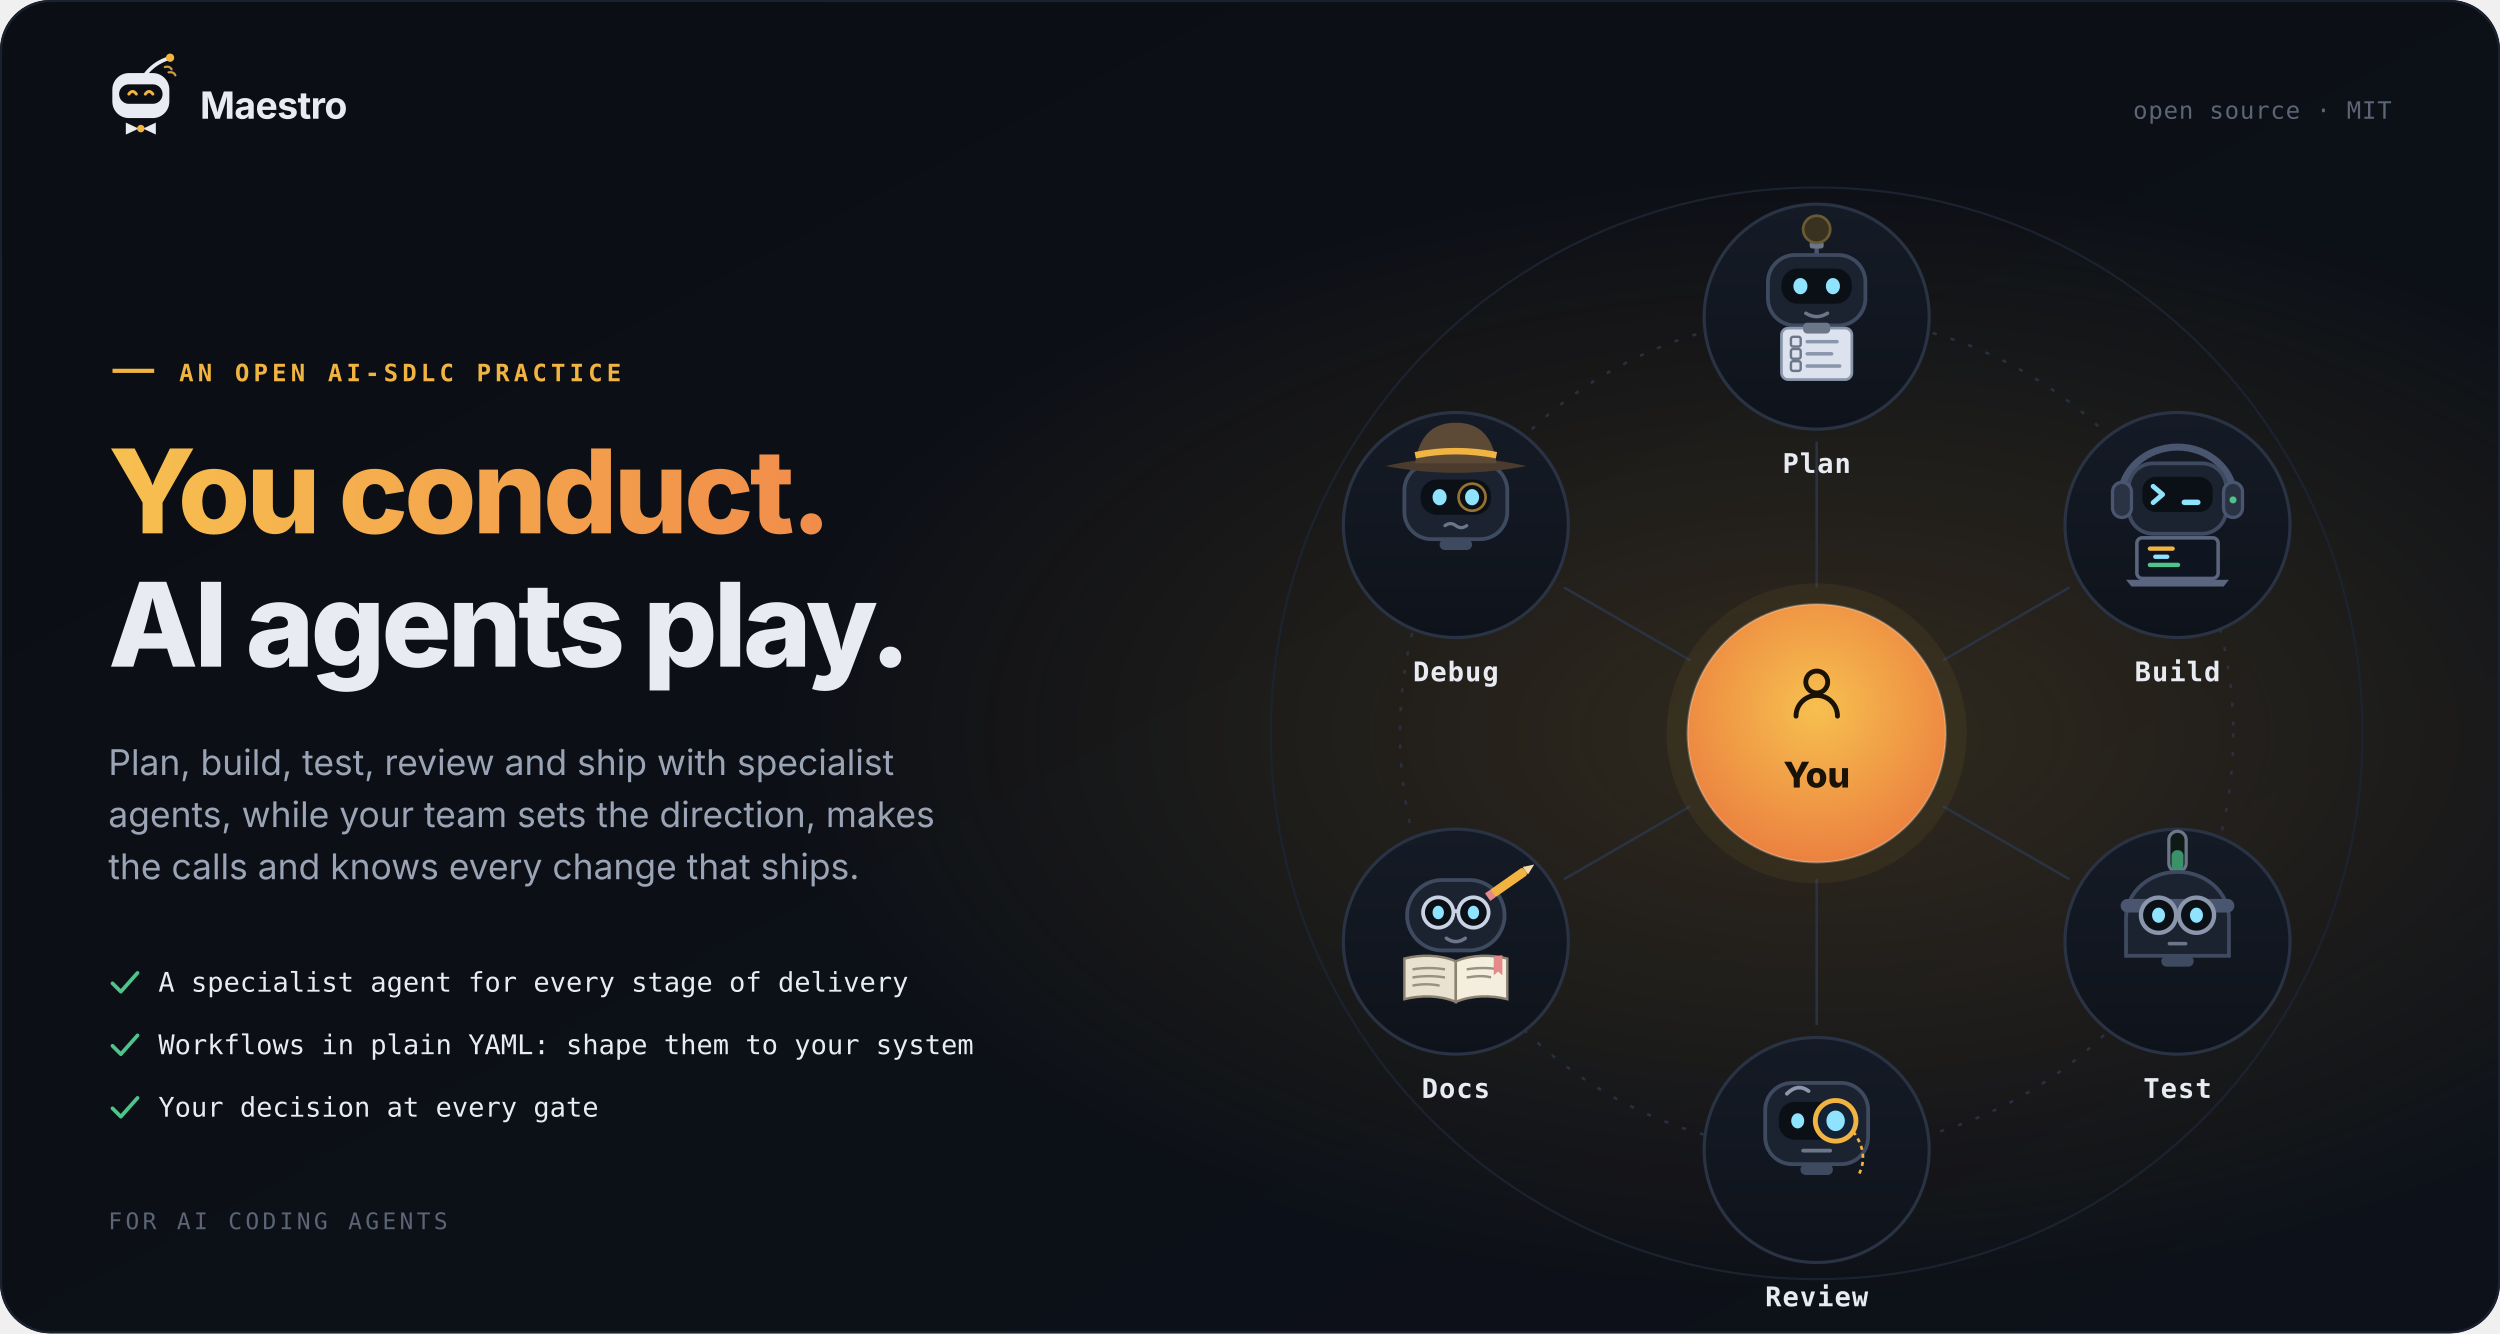
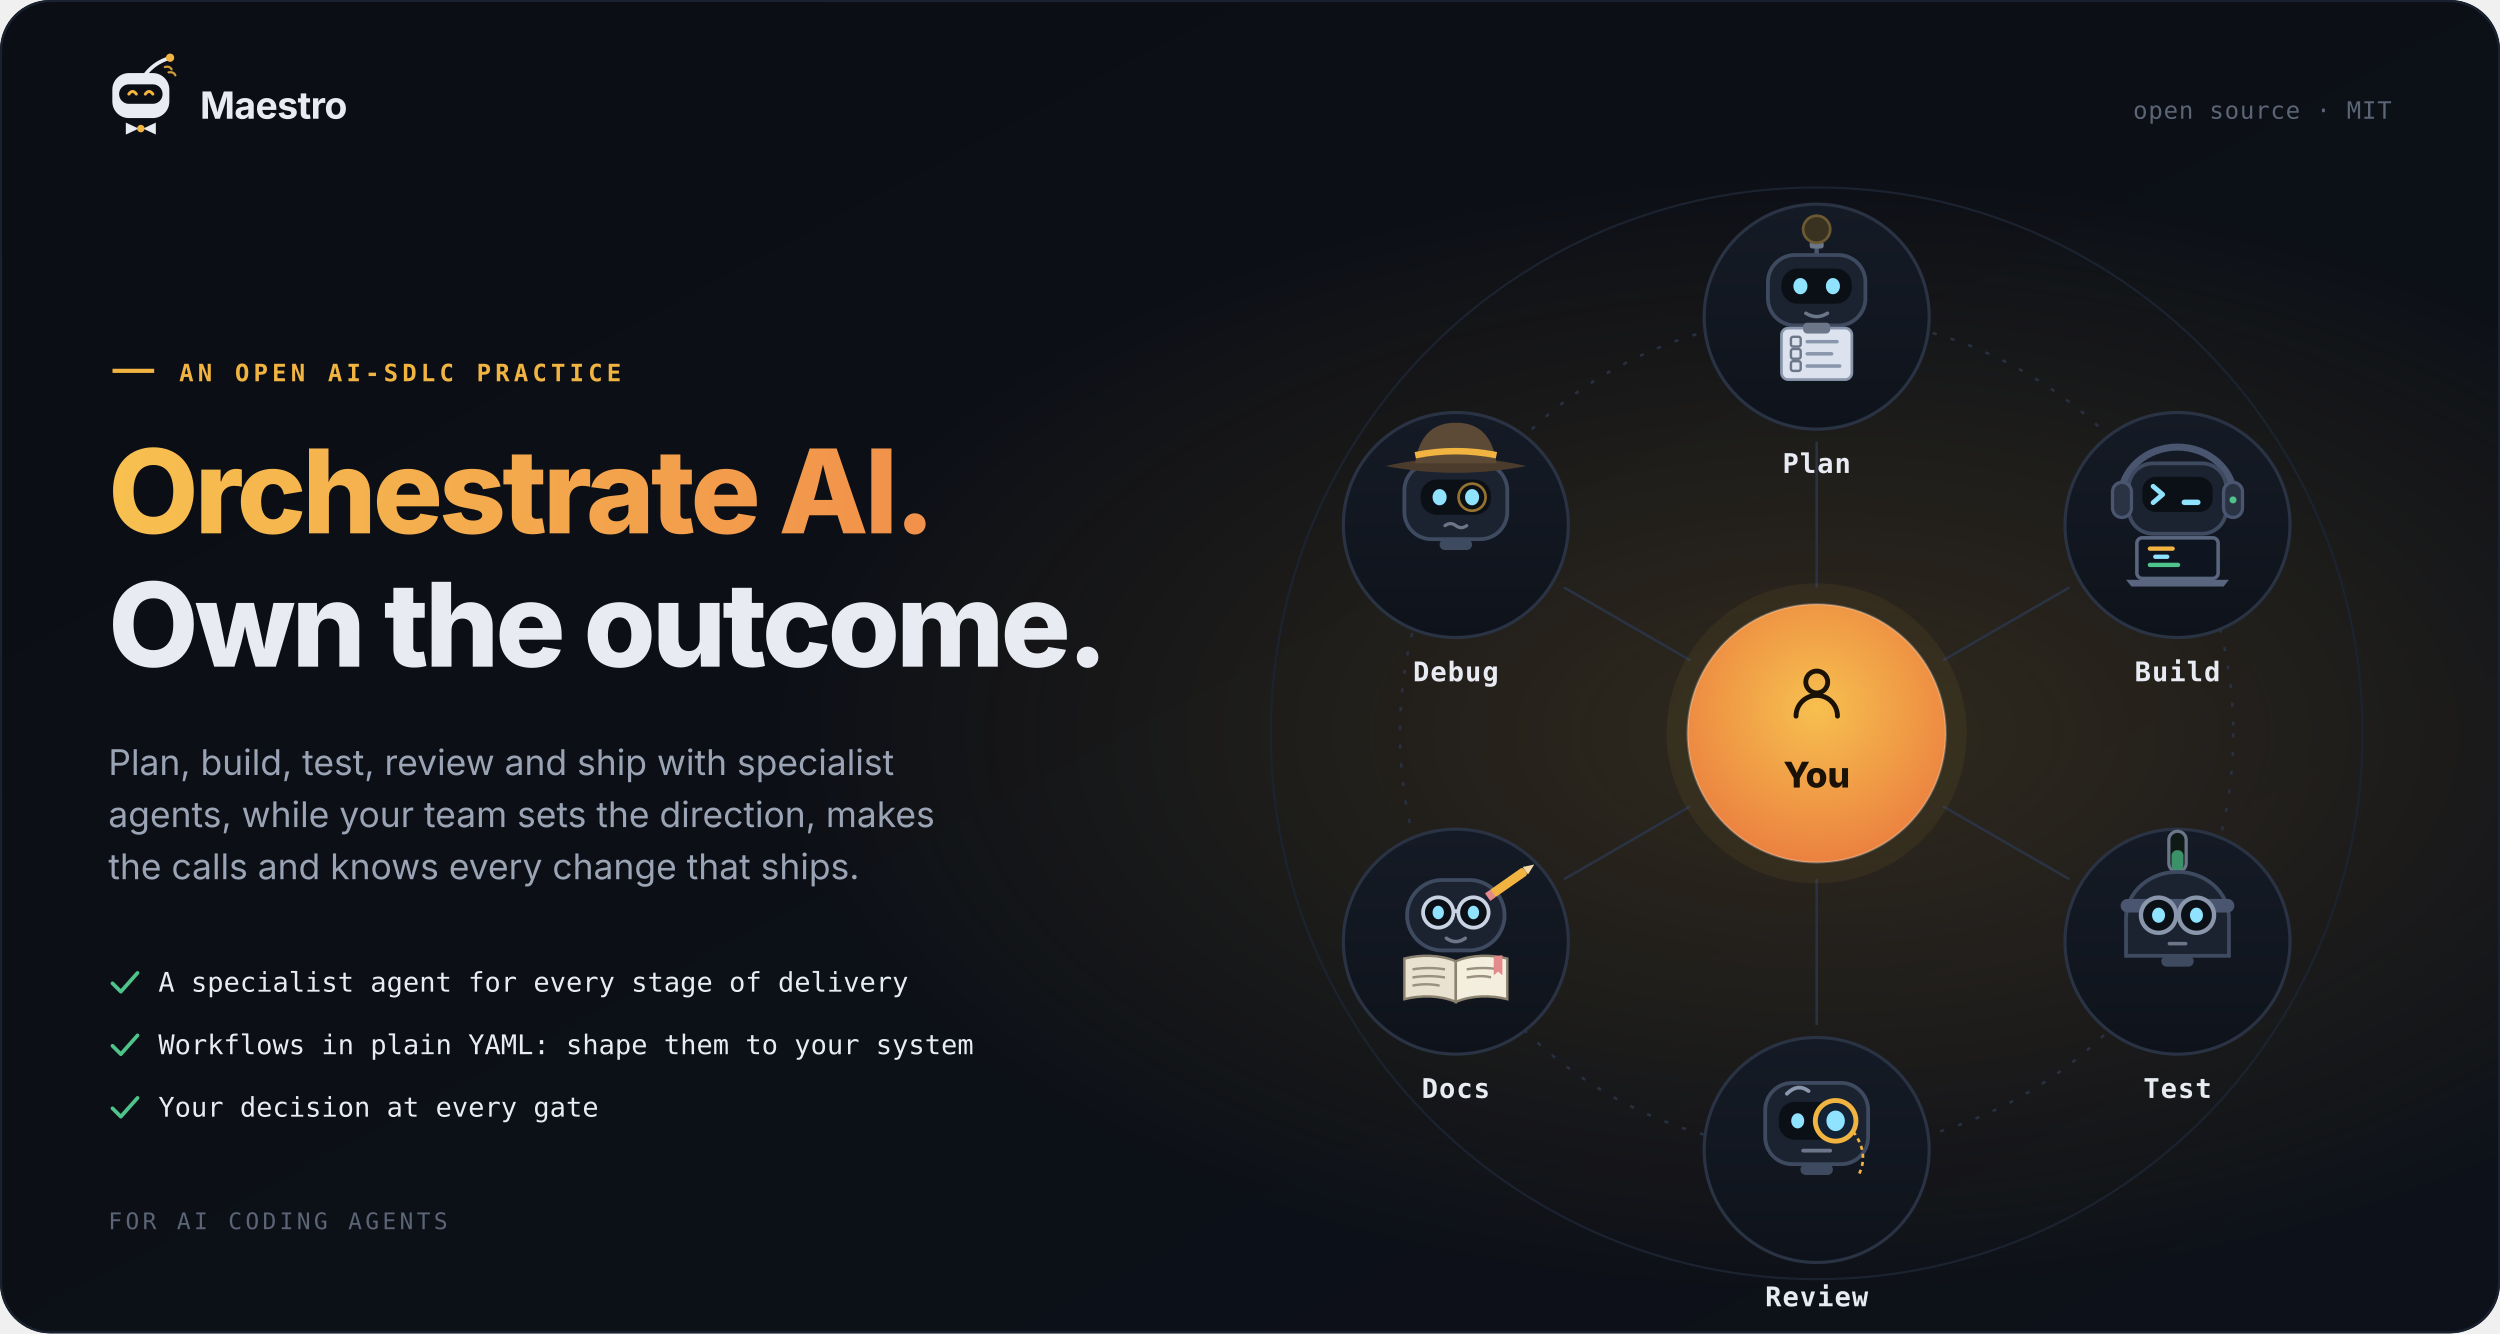
<svg xmlns="http://www.w3.org/2000/svg" viewBox="0 0 1200 640" width="1200" height="640" role="img" font-family="ui-monospace, 'SF Mono', 'JetBrains Mono', Menlo, Consolas, monospace">
  <style>@media (prefers-reduced-motion: reduce){ * { animation: none !important; } }</style>
  <defs>
    <linearGradient id="bg" x1="0" y1="0" x2="1" y2="1">
      <stop offset="0" stop-color="#0B0E14" />
      <stop offset="1" stop-color="#0D1119" />
    </linearGradient>
    <linearGradient id="acc" x1="0" y1="0" x2="1" y2="0">
      <stop offset="0" stop-color="#F7C04F" />
      <stop offset="1" stop-color="#F0874A" />
    </linearGradient>
    <radialGradient id="glow" cx="0.727" cy="0.550" r="0.42">
      <stop offset="0" stop-color="#F2B441" stop-opacity="0.16" />
      <stop offset="1" stop-color="#F2B441" stop-opacity="0" />
    </radialGradient>
    <radialGradient id="you" cx="0.5" cy="0.4" r="0.7">
      <stop offset="0" stop-color="#F7C04F" />
      <stop offset="1" stop-color="#E9773D" />
    </radialGradient>
    <linearGradient id="node" x1="0" y1="0" x2="0" y2="1">
      <stop offset="0" stop-color="#151B26" />
      <stop offset="1" stop-color="#0E131B" />
    </linearGradient>
    <linearGradient id="beam" x1="0" y1="0" x2="1" y2="0">
      <stop offset="0" stop-color="#FFD27A" stop-opacity="0.85" />
      <stop offset="1" stop-color="#F2B441" stop-opacity="0" />
    </linearGradient>
  </defs>
  <rect width="1200" height="640" rx="24" fill="url(#bg)" />
  <rect width="1200" height="640" rx="24" fill="url(#glow)" />
  <rect x="0.5" y="0.5" width="1199" height="639" rx="24" fill="none" stroke="#1A2130" />
  <g transform="translate(46 25) scale(0.36)">
    <path d="M66 30 Q78 14 98 8" fill="none" stroke="#E8ECF2" stroke-width="5" stroke-linecap="round" />
    <circle cx="99" cy="7.5" r="5.5" fill="#F2B441" />
    <path d="M92 20 q6 -2 9 3 M97 27 q7 -1 9 4" fill="none" stroke="#F2B441" stroke-width="3" stroke-linecap="round" opacity="0.85" />
    <rect x="22" y="28" width="76" height="60" rx="22" fill="#E8ECF2" />
    <rect x="31" y="43" width="58" height="26" rx="13" fill="#0B0E14" />
    <path d="M44 56 q5 -7 10 0 M66 56 q5 -7 10 0" fill="none" stroke="#F2B441" stroke-width="4" stroke-linecap="round" />
    <path d="M40 94 L57 102 L40 110 Z M80 94 L63 102 L80 110 Z" fill="#E8ECF2" />
    <circle cx="60" cy="102" r="5" fill="#F2B441" />
  </g>
  <text x="96" y="57" font-family="-apple-system, BlinkMacSystemFont, 'Segoe UI', Inter, 'Helvetica Neue', Helvetica, Arial, sans-serif" font-size="18" font-weight="700" letter-spacing="-0.3" fill="#E8ECF2">Maestro</text>
  <text x="1148" y="57" font-size="11.5" text-anchor="end" letter-spacing="0.4" fill="#5B6576">open source · MIT</text>
  <path d="M54 178 H74" stroke="#F2B441" stroke-width="2" />
  <text x="86" y="183" font-size="11.5" font-weight="600" letter-spacing="2" fill="#F2B441">AN OPEN AI-SDLC PRACTICE</text>
  <text font-family="-apple-system, BlinkMacSystemFont, 'Segoe UI', Inter, 'Helvetica Neue', Helvetica, Arial, sans-serif" font-size="56" font-weight="800" letter-spacing="-1.8">
-     <tspan x="52" y="256" fill="url(#acc)">You conduct.</tspan>
-     <tspan x="52" y="320" fill="#E8ECF2">AI agents play.</tspan>
+     <tspan x="52" y="256" fill="url(#acc)">Orchestrate AI.</tspan>
+     <tspan x="52" y="320" fill="#E8ECF2">Own the outcome.</tspan>
  </text>
  <text font-family="-apple-system, BlinkMacSystemFont, 'Segoe UI', Inter, 'Helvetica Neue', Helvetica, Arial, sans-serif" font-size="17" fill="#9AA4B5">
    <tspan x="52" y="372">Plan, build, test, review and ship with specialist</tspan>
    <tspan x="52" y="397">agents, while your team sets the direction, makes</tspan>
    <tspan x="52" y="422">the calls and knows every change that ships.</tspan>
  </text>
  <path d="M54 472 l4 4 l8 -9" fill="none" stroke="#4FC48A" stroke-width="1.8" stroke-linecap="round" stroke-linejoin="round" />
  <text x="76" y="476" font-size="13" fill="#E8ECF2">A specialist agent for every stage of delivery</text>
  <path d="M54 502 l4 4 l8 -9" fill="none" stroke="#4FC48A" stroke-width="1.8" stroke-linecap="round" stroke-linejoin="round" />
  <text x="76" y="506" font-size="13" fill="#E8ECF2">Workflows in plain YAML: shape them to your system</text>
  <path d="M54 532 l4 4 l8 -9" fill="none" stroke="#4FC48A" stroke-width="1.8" stroke-linecap="round" stroke-linejoin="round" />
  <text x="76" y="536" font-size="13" fill="#E8ECF2">Your decision at every gate</text>
  <text x="52" y="590" font-size="11" letter-spacing="1.6" fill="#5B6576">FOR AI CODING AGENTS</text>
  <rect width="0" height="0">
    <animate id="clock" attributeName="x" from="0" to="0" dur="26.4s" begin="0s;clock.end" />
  </rect>
  <circle cx="872" cy="352" r="200" fill="none" stroke="#283142" stroke-width="1.2" stroke-dasharray="2 7">
    <animateTransform attributeName="transform" type="rotate" from="0 872 352" to="-360 872 352" dur="240s" repeatCount="indefinite" />
  </circle>
  <circle cx="872" cy="352" r="262" fill="none" stroke="#1C2330" stroke-width="1" />
  <g transform="translate(872 352) rotate(-90.0)">
    <line x1="70" y1="0" x2="140" y2="0" stroke="#2A3344" stroke-width="1.2">
      <set attributeName="stroke" to="#4A3A1C" begin="clock.begin+0.00s" dur="3.7s" />
    </line>
    <circle cx="70" cy="0" r="4" fill="#F2B441" opacity="0">
      <animate attributeName="cx" from="70" to="140" begin="clock.begin+0.00s" dur="0.8s" calcMode="spline" keyTimes="0;1" keySplines="0.4 0 0.2 1" />
      <animate attributeName="opacity" values="0;1;1;0" keyTimes="0;0.15;0.85;1" begin="clock.begin+0.00s" dur="0.8s" />
    </circle>
    <circle cx="140" cy="0" r="4" fill="#7FE0C0" opacity="0">
      <animate attributeName="cx" from="140" to="70" begin="clock.begin+2.30s" dur="0.8s" calcMode="spline" keyTimes="0;1" keySplines="0.4 0 0.2 1" />
      <animate attributeName="opacity" values="0;1;1;0" keyTimes="0;0.15;0.85;1" begin="clock.begin+2.30s" dur="0.8s" />
    </circle>
  </g>
  <g transform="translate(872.0 152.0)">
    <g>
      <animateTransform attributeName="transform" type="scale" values="1;1.09;1" keyTimes="0;0.4;1" begin="clock.begin+0.80s" dur="0.6s" />
      <circle r="66" fill="#F2B441" opacity="0">
        <animate attributeName="opacity" values="0;0.2;0.14;0" keyTimes="0;0.15;0.8;1" begin="clock.begin+0.80s" dur="2.1s" />
      </circle>
      <circle r="54" fill="url(#node)" stroke="#2A3344" stroke-width="1.5">
        <set attributeName="stroke" to="#F2B441" begin="clock.begin+0.80s" dur="2.1s" />
      </circle>
      <g transform="translate(0 -1) scale(1.3)">
        <line x1="0" y1="-22" x2="0" y2="-25" stroke="#4A5670" stroke-width="1.6" />
        <rect x="-2.6" y="-27" width="5.2" height="2.6" rx="1" fill="#6B7689" />
        <circle cx="0" cy="-31.5" r="5" fill="#3A3220" stroke="#6B5A33">
          <set attributeName="fill" to="#FFE08A" begin="clock.begin+0.80s" dur="2.1s" />
          <set attributeName="stroke" to="#F2B441" begin="clock.begin+0.80s" dur="2.1s" />
        </circle>
        <circle cx="0" cy="-31.5" r="10" fill="#F2B441" opacity="0">
          <animate attributeName="opacity" values="0;0.35;0.2;0.35;0" begin="clock.begin+0.80s" dur="2.1s" />
        </circle>
        <rect x="-18" y="-22" width="36" height="26" rx="10" fill="#1C2330" stroke="#3E4A60" stroke-width="1.4" />
        <rect x="-13" y="-17" width="26" height="13" rx="6" fill="#0B0F16" />
        <ellipse cx="-6" cy="-10.5" rx="2.6" ry="3" fill="#8FE3FF">
          <animate attributeName="ry" values="3;3;0.6;3;3" keyTimes="0;0.9;0.94;0.98;1" dur="3.2s" repeatCount="indefinite" />
          <set attributeName="fill" to="#F2B441" begin="clock.begin+0.80s" dur="2.1s" />
        </ellipse>
        <ellipse cx="6" cy="-10.5" rx="2.6" ry="3" fill="#8FE3FF">
          <animate attributeName="ry" values="3;3;0.6;3;3" keyTimes="0;0.9;0.94;0.98;1" dur="3.2s" repeatCount="indefinite" />
          <set attributeName="fill" to="#F2B441" begin="clock.begin+0.80s" dur="2.1s" />
        </ellipse>
        <path d="M-4 -0.5 q4 2.5 8 0" fill="none" stroke="#6B7689" stroke-width="1.3" stroke-linecap="round" />
        <rect x="-13" y="5" width="26" height="19" rx="2.5" fill="#DCE3EE" stroke="#8A96AB" stroke-width="1" />
        <rect x="-5" y="3" width="10" height="4" rx="1.5" fill="#6B7689" />
        <rect x="-9.5" y="8.2" width="3.6" height="3.6" rx="0.8" fill="none" stroke="#6B7689" stroke-width="0.9" />
        <path d="M-3.5 10 h11" stroke="#8A96AB" stroke-width="1.3" stroke-linecap="round" />
        <path d="M-9.2 10 l1.2 1.2 l2.2 -2.6" fill="none" stroke="#4FC48A" stroke-width="1.3" stroke-linecap="round" stroke-linejoin="round" opacity="0">
          <set attributeName="opacity" to="1" begin="clock.begin+1.05s" dur="1.85s" />
        </path>
        <rect x="-9.5" y="12.7" width="3.6" height="3.6" rx="0.8" fill="none" stroke="#6B7689" stroke-width="0.9" />
        <path d="M-3.5 14.5 h9" stroke="#8A96AB" stroke-width="1.3" stroke-linecap="round" />
        <path d="M-9.2 14.5 l1.2 1.2 l2.2 -2.6" fill="none" stroke="#4FC48A" stroke-width="1.3" stroke-linecap="round" stroke-linejoin="round" opacity="0">
          <set attributeName="opacity" to="1" begin="clock.begin+1.45s" dur="1.45s" />
        </path>
        <rect x="-9.5" y="17.2" width="3.6" height="3.6" rx="0.8" fill="none" stroke="#6B7689" stroke-width="0.9" />
        <path d="M-3.5 19 h12" stroke="#8A96AB" stroke-width="1.3" stroke-linecap="round" />
        <path d="M-9.2 19 l1.2 1.2 l2.2 -2.6" fill="none" stroke="#4FC48A" stroke-width="1.3" stroke-linecap="round" stroke-linejoin="round" opacity="0">
          <set attributeName="opacity" to="1" begin="clock.begin+1.85s" dur="1.05s" />
        </path>
      </g>
      <text y="75" font-size="13" font-weight="600" letter-spacing="0.5" text-anchor="middle" fill="#E8ECF2">Plan</text>
    </g>
    <g transform="translate(0 -78)" opacity="0">
      <set attributeName="opacity" to="1" begin="clock.begin+0.90s" dur="1.4s" />
      <rect x="-24" y="-12" width="48" height="24" rx="12" fill="#1C2330" stroke="#3E4A60" />
      <circle cx="-10" cy="0" r="2.6" fill="#9AA4B5">
        <animate attributeName="cy" values="0;-3;0" dur="0.6s" begin="clock.begin+0.90s" repeatCount="3" />
      </circle>
      <circle cx="0" cy="0" r="2.6" fill="#9AA4B5">
        <animate attributeName="cy" values="0;-3;0" dur="0.6s" begin="clock.begin+1.02s" repeatCount="3" />
      </circle>
      <circle cx="10" cy="0" r="2.6" fill="#9AA4B5">
        <animate attributeName="cy" values="0;-3;0" dur="0.6s" begin="clock.begin+1.14s" repeatCount="3" />
      </circle>
    </g>
    <g transform="translate(0 -78)" opacity="0">
      <set attributeName="opacity" to="1" begin="clock.begin+2.30s" dur="1.3s" />
      <rect x="-58.4" y="-13" width="116.9" height="26" rx="13" fill="#10241E" stroke="#7FE0C0" stroke-opacity="0.6" />
      <text y="4.5" font-size="12" font-weight="600" text-anchor="middle" fill="#7FE0C0">plan.md ready</text>
    </g>
  </g>
  <g transform="translate(872 254)" opacity="0">
    <set attributeName="opacity" to="1" begin="clock.begin+3.10s" dur="1.2s" />
    <rect x="-69.2" y="-15" width="138.4" height="30" rx="15" fill="#2A2213" stroke="#F2B441" />
    <path d="M-55.2 0 l4 4 l8 -9" fill="none" stroke="#4FC48A" stroke-width="2" stroke-linecap="round" stroke-linejoin="round" />
    <text x="-37.2" y="5" font-family="-apple-system, BlinkMacSystemFont, 'Segoe UI', Inter, 'Helvetica Neue', Helvetica, Arial, sans-serif" font-size="14" font-weight="700" fill="#F2B441">Approve plan</text>
  </g>
  <circle cx="872" cy="352" r="62" fill="none" stroke="#F2B441" stroke-width="2" opacity="0">
    <animate attributeName="r" values="62;108" begin="clock.begin+3.10s" dur="1.1s" />
    <animate attributeName="opacity" values="0.8;0" begin="clock.begin+3.10s" dur="1.1s" />
  </circle>
  <g transform="translate(872 352) rotate(-30.0)">
    <line x1="70" y1="0" x2="140" y2="0" stroke="#2A3344" stroke-width="1.2">
      <set attributeName="stroke" to="#4A3A1C" begin="clock.begin+4.40s" dur="3.7s" />
    </line>
    <circle cx="70" cy="0" r="4" fill="#F2B441" opacity="0">
      <animate attributeName="cx" from="70" to="140" begin="clock.begin+4.40s" dur="0.8s" calcMode="spline" keyTimes="0;1" keySplines="0.4 0 0.2 1" />
      <animate attributeName="opacity" values="0;1;1;0" keyTimes="0;0.15;0.85;1" begin="clock.begin+4.40s" dur="0.8s" />
    </circle>
    <circle cx="140" cy="0" r="4" fill="#7FE0C0" opacity="0">
      <animate attributeName="cx" from="140" to="70" begin="clock.begin+6.70s" dur="0.8s" calcMode="spline" keyTimes="0;1" keySplines="0.4 0 0.2 1" />
      <animate attributeName="opacity" values="0;1;1;0" keyTimes="0;0.15;0.85;1" begin="clock.begin+6.70s" dur="0.8s" />
    </circle>
  </g>
  <g transform="translate(1045.2 252.0)">
    <g>
      <animateTransform attributeName="transform" type="scale" values="1;1.09;1" keyTimes="0;0.4;1" begin="clock.begin+5.20s" dur="0.6s" />
      <circle r="66" fill="#F2B441" opacity="0">
        <animate attributeName="opacity" values="0;0.2;0.14;0" keyTimes="0;0.15;0.8;1" begin="clock.begin+5.20s" dur="2.1s" />
      </circle>
      <circle r="54" fill="url(#node)" stroke="#2A3344" stroke-width="1.5">
        <set attributeName="stroke" to="#F2B441" begin="clock.begin+5.20s" dur="2.1s" />
      </circle>
      <g transform="translate(0 -1) scale(1.3)">
        <path d="M-21 -9 a21 19 0 0 1 42 0" fill="none" stroke="#4A5670" stroke-width="2.6" stroke-linecap="round" />
        <rect x="-18" y="-22" width="36" height="26" rx="9" fill="#1C2330" stroke="#3E4A60" stroke-width="1.4" />
        <rect x="-24" y="-15" width="7" height="13" rx="3.5" fill="#2A3344" stroke="#4A5670" stroke-width="1.2" />
        <rect x="17" y="-15" width="7" height="13" rx="3.5" fill="#2A3344" stroke="#4A5670" stroke-width="1.2" />
        <circle cx="20.5" cy="-8.5" r="1.3" fill="#4FC48A">
          <set attributeName="fill" to="#F2B441" begin="clock.begin+5.20s" dur="2.1s" />
        </circle>
        <rect x="-13" y="-17" width="26" height="13" rx="5" fill="#0B0F16" />
        <path d="M-9 -13.5 l3.5 3 l-3.5 3" fill="none" stroke="#8FE3FF" stroke-width="1.8" stroke-linecap="round" stroke-linejoin="round">
          <set attributeName="stroke" to="#F2B441" begin="clock.begin+5.20s" dur="2.1s" />
        </path>
        <rect x="1.5" y="-8.6" width="7" height="2" rx="1" fill="#8FE3FF">
          <animate attributeName="opacity" values="1;1;0;0" keyTimes="0;0.5;0.55;1" dur="1s" repeatCount="indefinite" />
          <set attributeName="fill" to="#F2B441" begin="clock.begin+5.20s" dur="2.1s" />
        </rect>
        <rect x="-15" y="5.5" width="30" height="15" rx="2" fill="#0E1520" stroke="#5A6680" stroke-width="1.3" />
        <path d="M-19 21 h38 l-2 2.5 h-34 z" fill="#5A6680" />
        <rect x="-11" y="8.7" width="10" height="1.6" rx="0.8" fill="#F2B441">
          <animate attributeName="width" values="0;16;16" keyTimes="0;0.6;1" begin="clock.begin+5.20s" dur="0.8s" repeatCount="2" />
        </rect>
        <rect x="-9" y="11.7" width="6" height="1.6" rx="0.8" fill="#8FE3FF">
          <animate attributeName="width" values="0;14;14" keyTimes="0;0.6;1" begin="clock.begin+5.55s" dur="0.8s" repeatCount="2" />
        </rect>
        <rect x="-11" y="14.7" width="12" height="1.6" rx="0.8" fill="#4FC48A">
          <animate attributeName="width" values="0;18;18" keyTimes="0;0.6;1" begin="clock.begin+5.90s" dur="0.8s" repeatCount="2" />
        </rect>
      </g>
      <text y="75" font-size="13" font-weight="600" letter-spacing="0.5" text-anchor="middle" fill="#E8ECF2">Build</text>
    </g>
    <g transform="translate(0 -78)" opacity="0">
      <set attributeName="opacity" to="1" begin="clock.begin+5.30s" dur="1.4s" />
      <rect x="-24" y="-12" width="48" height="24" rx="12" fill="#1C2330" stroke="#3E4A60" />
      <circle cx="-10" cy="0" r="2.6" fill="#9AA4B5">
        <animate attributeName="cy" values="0;-3;0" dur="0.6s" begin="clock.begin+5.30s" repeatCount="3" />
      </circle>
      <circle cx="0" cy="0" r="2.6" fill="#9AA4B5">
        <animate attributeName="cy" values="0;-3;0" dur="0.6s" begin="clock.begin+5.42s" repeatCount="3" />
      </circle>
      <circle cx="10" cy="0" r="2.6" fill="#9AA4B5">
        <animate attributeName="cy" values="0;-3;0" dur="0.6s" begin="clock.begin+5.54s" repeatCount="3" />
      </circle>
    </g>
    <g transform="translate(0 -78)" opacity="0">
      <set attributeName="opacity" to="1" begin="clock.begin+6.70s" dur="1.3s" />
      <rect x="-54.8" y="-13" width="109.6" height="26" rx="13" fill="#10241E" stroke="#7FE0C0" stroke-opacity="0.6" />
      <text y="4.5" font-size="12" font-weight="600" text-anchor="middle" fill="#7FE0C0">code + tests</text>
    </g>
  </g>
  <g transform="translate(872 254)" opacity="0">
    <set attributeName="opacity" to="1" begin="clock.begin+7.50s" dur="1.2s" />
    <rect x="-65.1" y="-15" width="130.2" height="30" rx="15" fill="#2A2213" stroke="#F2B441" />
    <path d="M-51.1 0 l4 4 l8 -9" fill="none" stroke="#4FC48A" stroke-width="2" stroke-linecap="round" stroke-linejoin="round" />
    <text x="-33.1" y="5" font-family="-apple-system, BlinkMacSystemFont, 'Segoe UI', Inter, 'Helvetica Neue', Helvetica, Arial, sans-serif" font-size="14" font-weight="700" fill="#F2B441">Looks right</text>
  </g>
  <circle cx="872" cy="352" r="62" fill="none" stroke="#F2B441" stroke-width="2" opacity="0">
    <animate attributeName="r" values="62;108" begin="clock.begin+7.50s" dur="1.1s" />
    <animate attributeName="opacity" values="0.8;0" begin="clock.begin+7.50s" dur="1.1s" />
  </circle>
  <g transform="translate(872 352) rotate(30.0)">
    <line x1="70" y1="0" x2="140" y2="0" stroke="#2A3344" stroke-width="1.2">
      <set attributeName="stroke" to="#4A3A1C" begin="clock.begin+8.80s" dur="3.7s" />
    </line>
    <circle cx="70" cy="0" r="4" fill="#F2B441" opacity="0">
      <animate attributeName="cx" from="70" to="140" begin="clock.begin+8.80s" dur="0.8s" calcMode="spline" keyTimes="0;1" keySplines="0.4 0 0.2 1" />
      <animate attributeName="opacity" values="0;1;1;0" keyTimes="0;0.15;0.85;1" begin="clock.begin+8.80s" dur="0.8s" />
    </circle>
    <circle cx="140" cy="0" r="4" fill="#7FE0C0" opacity="0">
      <animate attributeName="cx" from="140" to="70" begin="clock.begin+11.10s" dur="0.8s" calcMode="spline" keyTimes="0;1" keySplines="0.4 0 0.2 1" />
      <animate attributeName="opacity" values="0;1;1;0" keyTimes="0;0.15;0.85;1" begin="clock.begin+11.10s" dur="0.8s" />
    </circle>
  </g>
  <g transform="translate(1045.2 452.0)">
    <g>
      <animateTransform attributeName="transform" type="scale" values="1;1.09;1" keyTimes="0;0.4;1" begin="clock.begin+9.60s" dur="0.6s" />
      <circle r="66" fill="#F2B441" opacity="0">
        <animate attributeName="opacity" values="0;0.2;0.14;0" keyTimes="0;0.15;0.8;1" begin="clock.begin+9.60s" dur="2.1s" />
      </circle>
      <circle r="54" fill="url(#node)" stroke="#2A3344" stroke-width="1.5">
        <set attributeName="stroke" to="#F2B441" begin="clock.begin+9.60s" dur="2.1s" />
      </circle>
      <g transform="translate(0 -1) scale(1.3)">
        <rect x="-3.2" y="-40" width="6.4" height="15" rx="3.2" fill="#0F1A17" stroke="#6B7689" stroke-width="1.2" />
        <rect x="-2.2" y="-33" width="4.4" height="7.5" rx="2" fill="#4FC48A" opacity="0.7">
          <set attributeName="opacity" to="1" begin="clock.begin+9.60s" dur="2.1s" />
        </rect>
        <circle cx="-0.8" cy="-27" r="1" fill="#CFFFE6" opacity="0">
          <animate attributeName="cy" values="-27;-39" begin="clock.begin+9.60s" dur="0.8s" repeatCount="2" />
          <animate attributeName="opacity" values="0;1;0" begin="clock.begin+9.60s" dur="0.8s" repeatCount="2" />
        </circle>
        <circle cx="0.9" cy="-27" r="1" fill="#CFFFE6" opacity="0">
          <animate attributeName="cy" values="-27;-39" begin="clock.begin+9.90s" dur="0.8s" repeatCount="2" />
          <animate attributeName="opacity" values="0;1;0" begin="clock.begin+9.90s" dur="0.8s" repeatCount="2" />
        </circle>
        <circle cx="0" cy="-27" r="1" fill="#CFFFE6" opacity="0">
          <animate attributeName="cy" values="-27;-39" begin="clock.begin+10.20s" dur="0.8s" repeatCount="2" />
          <animate attributeName="opacity" values="0;1;0" begin="clock.begin+10.20s" dur="0.8s" repeatCount="2" />
        </circle>
        <path d="M-19 6 V-8 a19 17 0 0 1 38 0 V6 z" fill="#1C2330" stroke="#3E4A60" stroke-width="1.4" />
        <rect x="-21" y="-15" width="42" height="5" rx="2.5" fill="#4A5670" />
        <circle cx="-7" cy="-9" r="6.5" fill="#0B0F16" stroke="#8A96AB" stroke-width="1.6" />
        <circle cx="7" cy="-9" r="6.5" fill="#0B0F16" stroke="#8A96AB" stroke-width="1.6" />
        <ellipse cx="-7" cy="-9" rx="2.4" ry="2.8" fill="#8FE3FF">
          <animate attributeName="ry" values="2.8;2.8;0.6;2.8;2.8" keyTimes="0;0.9;0.94;0.98;1" dur="4.6s" repeatCount="indefinite" />
          <set attributeName="fill" to="#F2B441" begin="clock.begin+9.60s" dur="2.1s" />
        </ellipse>
        <ellipse cx="7" cy="-9" rx="2.4" ry="2.8" fill="#8FE3FF">
          <animate attributeName="ry" values="2.8;2.8;0.6;2.8;2.8" keyTimes="0;0.9;0.94;0.98;1" dur="4.6s" repeatCount="indefinite" />
          <set attributeName="fill" to="#F2B441" begin="clock.begin+9.60s" dur="2.1s" />
        </ellipse>
        <path d="M-3 1.5 h6" stroke="#6B7689" stroke-width="1.3" stroke-linecap="round" />
        <rect x="-6" y="6" width="12" height="4" rx="2" fill="#3E4A60" />
      </g>
      <text y="75" font-size="13" font-weight="600" letter-spacing="0.5" text-anchor="middle" fill="#E8ECF2">Test</text>
    </g>
    <g transform="translate(0 -78)" opacity="0">
      <set attributeName="opacity" to="1" begin="clock.begin+9.70s" dur="1.4s" />
      <rect x="-24" y="-12" width="48" height="24" rx="12" fill="#1C2330" stroke="#3E4A60" />
      <circle cx="-10" cy="0" r="2.6" fill="#9AA4B5">
        <animate attributeName="cy" values="0;-3;0" dur="0.6s" begin="clock.begin+9.70s" repeatCount="3" />
      </circle>
      <circle cx="0" cy="0" r="2.6" fill="#9AA4B5">
        <animate attributeName="cy" values="0;-3;0" dur="0.6s" begin="clock.begin+9.82s" repeatCount="3" />
      </circle>
      <circle cx="10" cy="0" r="2.6" fill="#9AA4B5">
        <animate attributeName="cy" values="0;-3;0" dur="0.6s" begin="clock.begin+9.94s" repeatCount="3" />
      </circle>
    </g>
    <g transform="translate(0 -78)" opacity="0">
      <set attributeName="opacity" to="1" begin="clock.begin+11.10s" dur="1.3s" />
      <rect x="-43.9" y="-13" width="87.7" height="26" rx="13" fill="#10241E" stroke="#7FE0C0" stroke-opacity="0.6" />
      <text y="4.5" font-size="12" font-weight="600" text-anchor="middle" fill="#7FE0C0">all green</text>
    </g>
  </g>
  <g transform="translate(872 254)" opacity="0">
    <set attributeName="opacity" to="1" begin="clock.begin+11.90s" dur="1.2s" />
    <rect x="-36.4" y="-15" width="72.8" height="30" rx="15" fill="#2A2213" stroke="#F2B441" />
    <path d="M-22.4 0 l4 4 l8 -9" fill="none" stroke="#4FC48A" stroke-width="2" stroke-linecap="round" stroke-linejoin="round" />
    <text x="-4.4" y="5" font-family="-apple-system, BlinkMacSystemFont, 'Segoe UI', Inter, 'Helvetica Neue', Helvetica, Arial, sans-serif" font-size="14" font-weight="700" fill="#F2B441">Good</text>
  </g>
  <circle cx="872" cy="352" r="62" fill="none" stroke="#F2B441" stroke-width="2" opacity="0">
    <animate attributeName="r" values="62;108" begin="clock.begin+11.90s" dur="1.1s" />
    <animate attributeName="opacity" values="0.8;0" begin="clock.begin+11.90s" dur="1.1s" />
  </circle>
  <g transform="translate(872 352) rotate(90.0)">
    <line x1="70" y1="0" x2="140" y2="0" stroke="#2A3344" stroke-width="1.2">
      <set attributeName="stroke" to="#4A3A1C" begin="clock.begin+13.20s" dur="3.7s" />
    </line>
    <circle cx="70" cy="0" r="4" fill="#F2B441" opacity="0">
      <animate attributeName="cx" from="70" to="140" begin="clock.begin+13.20s" dur="0.8s" calcMode="spline" keyTimes="0;1" keySplines="0.4 0 0.2 1" />
      <animate attributeName="opacity" values="0;1;1;0" keyTimes="0;0.15;0.85;1" begin="clock.begin+13.20s" dur="0.8s" />
    </circle>
    <circle cx="140" cy="0" r="4" fill="#7FE0C0" opacity="0">
      <animate attributeName="cx" from="140" to="70" begin="clock.begin+15.50s" dur="0.8s" calcMode="spline" keyTimes="0;1" keySplines="0.4 0 0.2 1" />
      <animate attributeName="opacity" values="0;1;1;0" keyTimes="0;0.15;0.85;1" begin="clock.begin+15.50s" dur="0.8s" />
    </circle>
  </g>
  <g transform="translate(872.0 552.0)">
    <g>
      <animateTransform attributeName="transform" type="scale" values="1;1.09;1" keyTimes="0;0.4;1" begin="clock.begin+14.00s" dur="0.6s" />
      <circle r="66" fill="#F2B441" opacity="0">
        <animate attributeName="opacity" values="0;0.2;0.14;0" keyTimes="0;0.15;0.8;1" begin="clock.begin+14.00s" dur="2.1s" />
      </circle>
      <circle r="54" fill="url(#node)" stroke="#2A3344" stroke-width="1.5">
        <set attributeName="stroke" to="#F2B441" begin="clock.begin+14.00s" dur="2.1s" />
      </circle>
      <g transform="translate(0 -1) scale(1.3)">
        <rect x="-19" y="-24" width="38" height="30" rx="10" fill="#1C2330" stroke="#3E4A60" stroke-width="1.4" />
        <rect x="-14" y="-17" width="28" height="14" rx="6" fill="#0B0F16" />
        <ellipse cx="-7" cy="-10" rx="2.4" ry="2.8" fill="#8FE3FF">
          <animate attributeName="ry" values="2.8;2.8;0.6;2.8;2.8" keyTimes="0;0.9;0.94;0.98;1" dur="5.3s" repeatCount="indefinite" />
          <set attributeName="fill" to="#F2B441" begin="clock.begin+14.00s" dur="2.1s" />
        </ellipse>
        <path d="M-11 -20 q4 -4 8 -1" fill="none" stroke="#8A96AB" stroke-width="1.4" stroke-linecap="round" />
        <circle cx="7" cy="-10" r="7.5" fill="#132235" stroke="#F2B441" stroke-width="1.8" />
        <ellipse cx="7" cy="-10" rx="3.4" ry="3.8" fill="#8FE3FF">
          <animate attributeName="ry" values="3.8;3.8;0.6;3.8;3.8" keyTimes="0;0.9;0.94;0.98;1" dur="5.3s" repeatCount="indefinite" />
          <set attributeName="fill" to="#F2B441" begin="clock.begin+14.00s" dur="2.1s" />
        </ellipse>
        <path d="M13.5 -6 q6 8 2 16" fill="none" stroke="#F2B441" stroke-width="1" stroke-dasharray="1.5 1.5" />
        <path d="M3 -15 l4 4" stroke="#FFFFFF" stroke-width="1.6" stroke-linecap="round" opacity="0">
          <animate attributeName="opacity" values="0;0.9;0" begin="clock.begin+14.20s" dur="0.5s" repeatCount="2" />
        </path>
        <path d="M-5 1 h10" stroke="#6B7689" stroke-width="1.4" stroke-linecap="round" />
        <rect x="-6" y="6" width="12" height="4" rx="2" fill="#3E4A60" />
      </g>
      <text y="75" font-size="13" font-weight="600" letter-spacing="0.5" text-anchor="middle" fill="#E8ECF2">Review</text>
    </g>
    <g transform="translate(0 -78)" opacity="0">
      <set attributeName="opacity" to="1" begin="clock.begin+14.10s" dur="1.4s" />
      <rect x="-24" y="-12" width="48" height="24" rx="12" fill="#1C2330" stroke="#3E4A60" />
      <circle cx="-10" cy="0" r="2.6" fill="#9AA4B5">
        <animate attributeName="cy" values="0;-3;0" dur="0.6s" begin="clock.begin+14.10s" repeatCount="3" />
      </circle>
      <circle cx="0" cy="0" r="2.6" fill="#9AA4B5">
        <animate attributeName="cy" values="0;-3;0" dur="0.6s" begin="clock.begin+14.22s" repeatCount="3" />
      </circle>
      <circle cx="10" cy="0" r="2.6" fill="#9AA4B5">
        <animate attributeName="cy" values="0;-3;0" dur="0.6s" begin="clock.begin+14.34s" repeatCount="3" />
      </circle>
    </g>
    <g transform="translate(0 -78)" opacity="0">
      <set attributeName="opacity" to="1" begin="clock.begin+15.50s" dur="1.3s" />
      <rect x="-47.5" y="-13" width="95.0" height="26" rx="13" fill="#10241E" stroke="#7FE0C0" stroke-opacity="0.6" />
      <text y="4.5" font-size="12" font-weight="600" text-anchor="middle" fill="#7FE0C0">2 findings</text>
    </g>
  </g>
  <g transform="translate(872 254)" opacity="0">
    <set attributeName="opacity" to="1" begin="clock.begin+16.30s" dur="1.2s" />
    <rect x="-52.8" y="-15" width="105.6" height="30" rx="15" fill="#2A2213" stroke="#F2B441" />
    <path d="M-38.8 0 l4 4 l8 -9" fill="none" stroke="#4FC48A" stroke-width="2" stroke-linecap="round" stroke-linejoin="round" />
    <text x="-20.8" y="5" font-family="-apple-system, BlinkMacSystemFont, 'Segoe UI', Inter, 'Helvetica Neue', Helvetica, Arial, sans-serif" font-size="14" font-weight="700" fill="#F2B441">Fix them</text>
  </g>
  <circle cx="872" cy="352" r="62" fill="none" stroke="#F2B441" stroke-width="2" opacity="0">
    <animate attributeName="r" values="62;108" begin="clock.begin+16.30s" dur="1.1s" />
    <animate attributeName="opacity" values="0.8;0" begin="clock.begin+16.30s" dur="1.1s" />
  </circle>
  <g transform="translate(872 352) rotate(150.0)">
    <line x1="70" y1="0" x2="140" y2="0" stroke="#2A3344" stroke-width="1.2">
      <set attributeName="stroke" to="#4A3A1C" begin="clock.begin+17.60s" dur="3.7s" />
    </line>
    <circle cx="70" cy="0" r="4" fill="#F2B441" opacity="0">
      <animate attributeName="cx" from="70" to="140" begin="clock.begin+17.60s" dur="0.8s" calcMode="spline" keyTimes="0;1" keySplines="0.4 0 0.2 1" />
      <animate attributeName="opacity" values="0;1;1;0" keyTimes="0;0.15;0.85;1" begin="clock.begin+17.60s" dur="0.8s" />
    </circle>
    <circle cx="140" cy="0" r="4" fill="#7FE0C0" opacity="0">
      <animate attributeName="cx" from="140" to="70" begin="clock.begin+19.90s" dur="0.8s" calcMode="spline" keyTimes="0;1" keySplines="0.4 0 0.2 1" />
      <animate attributeName="opacity" values="0;1;1;0" keyTimes="0;0.15;0.85;1" begin="clock.begin+19.90s" dur="0.8s" />
    </circle>
  </g>
  <g transform="translate(698.8 452.0)">
    <g>
      <animateTransform attributeName="transform" type="scale" values="1;1.09;1" keyTimes="0;0.4;1" begin="clock.begin+18.40s" dur="0.6s" />
      <circle r="66" fill="#F2B441" opacity="0">
        <animate attributeName="opacity" values="0;0.2;0.14;0" keyTimes="0;0.15;0.8;1" begin="clock.begin+18.40s" dur="2.1s" />
      </circle>
      <circle r="54" fill="url(#node)" stroke="#2A3344" stroke-width="1.5">
        <set attributeName="stroke" to="#F2B441" begin="clock.begin+18.40s" dur="2.1s" />
      </circle>
      <g transform="translate(0 -1) scale(1.3)">
        <rect x="-18" y="-22" width="36" height="26" rx="13" fill="#1C2330" stroke="#3E4A60" stroke-width="1.4" />
        <g transform="rotate(-35 19 -21)">
          <rect x="12" y="-22.5" width="15" height="3.4" rx="1" fill="#F2B441" />
          <path d="M27 -22.5 l4 1.7 l-4 1.7 z" fill="#F3D9A8" />
          <rect x="10" y="-22.5" width="2.5" height="3.4" fill="#E58A8A" />
        </g>
        <circle cx="-6.5" cy="-10" r="5.6" fill="#0B0F16" stroke="#C9D3E3" stroke-width="1.4" />
        <circle cx="6.5" cy="-10" r="5.6" fill="#0B0F16" stroke="#C9D3E3" stroke-width="1.4" />
        <path d="M-0.9 -10.5 h1.8" stroke="#C9D3E3" stroke-width="1.4" />
        <ellipse cx="-6.5" cy="-10" rx="2.1" ry="2.5" fill="#8FE3FF">
          <animate attributeName="ry" values="2.5;2.5;0.6;2.5;2.5" keyTimes="0;0.9;0.94;0.98;1" dur="6.0s" repeatCount="indefinite" />
          <set attributeName="fill" to="#F2B441" begin="clock.begin+18.40s" dur="2.1s" />
        </ellipse>
        <ellipse cx="6.5" cy="-10" rx="2.1" ry="2.5" fill="#8FE3FF">
          <animate attributeName="ry" values="2.5;2.5;0.6;2.5;2.5" keyTimes="0;0.9;0.94;0.98;1" dur="6.0s" repeatCount="indefinite" />
          <set attributeName="fill" to="#F2B441" begin="clock.begin+18.40s" dur="2.1s" />
        </ellipse>
        <path d="M-3.5 -0.5 q3.5 2.5 7 0" fill="none" stroke="#6B7689" stroke-width="1.3" stroke-linecap="round" />
        <path d="M0 8 C -6 5.5 -13 5.5 -19 7 V22 C -13 20.5 -6 20.5 0 23 Z" fill="#E9E2D0" stroke="#8C8270" stroke-width="0.9" />
        <path d="M0 8 C 6 5.5 13 5.5 19 7 V22 C 13 20.5 6 20.5 0 23 Z" fill="#F4EEDF" stroke="#8C8270" stroke-width="0.9" />
        <path d="M-16 11 q6 -1 12 0" fill="none" stroke="#9A9080" stroke-width="0.9" />
        <path d="M-16 14 q6 -1 12 0" fill="none" stroke="#9A9080" stroke-width="0.9" />
        <path d="M-16 17 q5 -1 10 0" fill="none" stroke="#9A9080" stroke-width="0.9" />
        <path d="M4 11 q6 -1 12 0" fill="none" stroke="#9A9080" stroke-width="0.9" />
        <path d="M4 14 q6 -1 9 0" fill="none" stroke="#9A9080" stroke-width="0.9" />
        <path d="M4 17 q3 -1 8 0" fill="none" stroke="#F2B441" stroke-width="1.1" opacity="0">
          <set attributeName="opacity" to="1" begin="clock.begin+19.10s" dur="1.4s" />
        </path>
        <path d="M0 8 C 6 5.5 13 5.5 19 7 V22 C 13 20.5 6 20.5 0 23 Z" fill="#FFFFFF" stroke="#8C8270" stroke-width="0.9" opacity="0">
          <animate attributeName="d" values="M0 8 C 6 5.5 13 5.5 19 7 V22 C 13 20.5 6 20.5 0 23 Z;M0 8 C 1 4 2 2 2 1 V16 C 2 17 1 20 0 23 Z;M0 8 C -6 5.5 -13 5.5 -19 7 V22 C -13 20.5 -6 20.5 0 23 Z" keyTimes="0;0.5;1" begin="clock.begin+18.40s" dur="0.7s" repeatCount="2" />
          <animate attributeName="opacity" values="1;1;0" keyTimes="0;0.9;1" begin="clock.begin+18.40s" dur="0.7s" repeatCount="2" />
        </path>
        <path d="M14 6.2 v7 l1.6 -1.4 l1.6 1.4 v-7.4" fill="#E58A8A" />
      </g>
      <text y="75" font-size="13" font-weight="600" letter-spacing="0.5" text-anchor="middle" fill="#E8ECF2">Docs</text>
    </g>
    <g transform="translate(0 -78)" opacity="0">
      <set attributeName="opacity" to="1" begin="clock.begin+18.50s" dur="1.4s" />
      <rect x="-24" y="-12" width="48" height="24" rx="12" fill="#1C2330" stroke="#3E4A60" />
      <circle cx="-10" cy="0" r="2.6" fill="#9AA4B5">
        <animate attributeName="cy" values="0;-3;0" dur="0.6s" begin="clock.begin+18.50s" repeatCount="3" />
      </circle>
      <circle cx="0" cy="0" r="2.6" fill="#9AA4B5">
        <animate attributeName="cy" values="0;-3;0" dur="0.6s" begin="clock.begin+18.62s" repeatCount="3" />
      </circle>
      <circle cx="10" cy="0" r="2.6" fill="#9AA4B5">
        <animate attributeName="cy" values="0;-3;0" dur="0.6s" begin="clock.begin+18.74s" repeatCount="3" />
      </circle>
    </g>
    <g transform="translate(0 -78)" opacity="0">
      <set attributeName="opacity" to="1" begin="clock.begin+19.90s" dur="1.3s" />
      <rect x="-54.8" y="-13" width="109.6" height="26" rx="13" fill="#10241E" stroke="#7FE0C0" stroke-opacity="0.6" />
      <text y="4.5" font-size="12" font-weight="600" text-anchor="middle" fill="#7FE0C0">docs updated</text>
    </g>
  </g>
  <g transform="translate(872 254)" opacity="0">
    <set attributeName="opacity" to="1" begin="clock.begin+20.70s" dur="1.2s" />
    <rect x="-48.7" y="-15" width="97.4" height="30" rx="15" fill="#2A2213" stroke="#F2B441" />
    <path d="M-34.7 0 l4 4 l8 -9" fill="none" stroke="#4FC48A" stroke-width="2" stroke-linecap="round" stroke-linejoin="round" />
    <text x="-16.7" y="5" font-family="-apple-system, BlinkMacSystemFont, 'Segoe UI', Inter, 'Helvetica Neue', Helvetica, Arial, sans-serif" font-size="14" font-weight="700" fill="#F2B441">Ship it</text>
  </g>
  <circle cx="872" cy="352" r="62" fill="none" stroke="#F2B441" stroke-width="2" opacity="0">
    <animate attributeName="r" values="62;108" begin="clock.begin+20.70s" dur="1.1s" />
    <animate attributeName="opacity" values="0.8;0" begin="clock.begin+20.70s" dur="1.1s" />
  </circle>
  <g transform="translate(872 352) rotate(210.0)">
    <line x1="70" y1="0" x2="140" y2="0" stroke="#2A3344" stroke-width="1.2">
      <set attributeName="stroke" to="#4A3A1C" begin="clock.begin+22.00s" dur="3.7s" />
    </line>
    <circle cx="70" cy="0" r="4" fill="#F2B441" opacity="0">
      <animate attributeName="cx" from="70" to="140" begin="clock.begin+22.00s" dur="0.8s" calcMode="spline" keyTimes="0;1" keySplines="0.4 0 0.2 1" />
      <animate attributeName="opacity" values="0;1;1;0" keyTimes="0;0.15;0.85;1" begin="clock.begin+22.00s" dur="0.8s" />
    </circle>
    <circle cx="140" cy="0" r="4" fill="#7FE0C0" opacity="0">
      <animate attributeName="cx" from="140" to="70" begin="clock.begin+24.30s" dur="0.8s" calcMode="spline" keyTimes="0;1" keySplines="0.4 0 0.2 1" />
      <animate attributeName="opacity" values="0;1;1;0" keyTimes="0;0.15;0.85;1" begin="clock.begin+24.30s" dur="0.8s" />
    </circle>
  </g>
  <g transform="translate(698.8 252.0)">
    <g>
      <animateTransform attributeName="transform" type="scale" values="1;1.09;1" keyTimes="0;0.4;1" begin="clock.begin+22.80s" dur="0.6s" />
      <circle r="66" fill="#F2B441" opacity="0">
        <animate attributeName="opacity" values="0;0.2;0.14;0" keyTimes="0;0.15;0.8;1" begin="clock.begin+22.80s" dur="2.1s" />
      </circle>
      <circle r="54" fill="url(#node)" stroke="#2A3344" stroke-width="1.5">
        <set attributeName="stroke" to="#F2B441" begin="clock.begin+22.80s" dur="2.1s" />
      </circle>
      <g transform="translate(0 -1) scale(1.3)">
        <g transform="translate(6 -9)" opacity="0">
          <set attributeName="opacity" to="1" begin="clock.begin+22.80s" dur="2.1s" />
          <g>
            <animateTransform attributeName="transform" type="rotate" values="-14;16;-14" begin="clock.begin+22.80s" dur="1.2s" repeatCount="2" />
            <path d="M0 0 L34 -10 A11 11 0 0 1 34 10 Z" fill="url(#beam)" />
          </g>
        </g>
        <rect x="-19" y="-22" width="38" height="28" rx="10" fill="#1C2330" stroke="#3E4A60" stroke-width="1.4" />
        <rect x="-13" y="-16" width="26" height="13" rx="6" fill="#0B0F16" />
        <ellipse cx="-6" cy="-9.5" rx="2.6" ry="3" fill="#8FE3FF">
          <animate attributeName="ry" values="3;3;0.6;3;3" keyTimes="0;0.9;0.94;0.98;1" dur="6.7s" repeatCount="indefinite" />
          <set attributeName="fill" to="#F2B441" begin="clock.begin+22.80s" dur="2.1s" />
        </ellipse>
        <ellipse cx="6" cy="-9.5" rx="2.6" ry="3" fill="#8FE3FF">
          <animate attributeName="ry" values="3;3;0.6;3;3" keyTimes="0;0.9;0.94;0.98;1" dur="6.7s" repeatCount="indefinite" />
          <set attributeName="fill" to="#F2B441" begin="clock.begin+22.80s" dur="2.1s" />
        </ellipse>
        <circle cx="6" cy="-9.5" r="5" fill="none" stroke="#F2B441" stroke-width="1" opacity="0.6" />
        <path d="M-4 1 q2 -1.5 4 0 q2 1.5 4 0" fill="none" stroke="#6B7689" stroke-width="1.2" stroke-linecap="round" />
        <rect x="-6" y="6" width="12" height="4" rx="2" fill="#3E4A60" />
        <path d="M-26 -21 q26 -6 52 0 q-26 5 -52 0 z" fill="#4A3B2C" />
        <path d="M-15 -22 q2 -15 15 -15 q13 0 15 15 z" fill="#5C4A37" />
        <path d="M-15 -25 q15 -3 30 0" fill="none" stroke="#F2B441" stroke-width="2.4" />
      </g>
      <text y="75" font-size="13" font-weight="600" letter-spacing="0.5" text-anchor="middle" fill="#E8ECF2">Debug</text>
    </g>
    <g transform="translate(0 -78)" opacity="0">
      <set attributeName="opacity" to="1" begin="clock.begin+22.90s" dur="1.4s" />
      <rect x="-24" y="-12" width="48" height="24" rx="12" fill="#1C2330" stroke="#3E4A60" />
      <circle cx="-10" cy="0" r="2.6" fill="#9AA4B5">
        <animate attributeName="cy" values="0;-3;0" dur="0.6s" begin="clock.begin+22.90s" repeatCount="3" />
      </circle>
      <circle cx="0" cy="0" r="2.6" fill="#9AA4B5">
        <animate attributeName="cy" values="0;-3;0" dur="0.6s" begin="clock.begin+23.02s" repeatCount="3" />
      </circle>
      <circle cx="10" cy="0" r="2.6" fill="#9AA4B5">
        <animate attributeName="cy" values="0;-3;0" dur="0.6s" begin="clock.begin+23.14s" repeatCount="3" />
      </circle>
    </g>
    <g transform="translate(0 -78)" opacity="0">
      <set attributeName="opacity" to="1" begin="clock.begin+24.30s" dur="1.3s" />
      <rect x="-69.4" y="-13" width="138.8" height="26" rx="13" fill="#10241E" stroke="#7FE0C0" stroke-opacity="0.6" />
      <text y="4.5" font-size="12" font-weight="600" text-anchor="middle" fill="#7FE0C0">root cause found</text>
    </g>
  </g>
  <g transform="translate(872 254)" opacity="0">
    <set attributeName="opacity" to="1" begin="clock.begin+25.10s" dur="1.2s" />
    <rect x="-73.3" y="-15" width="146.6" height="30" rx="15" fill="#2A2213" stroke="#F2B441" />
    <path d="M-59.3 0 l4 4 l8 -9" fill="none" stroke="#4FC48A" stroke-width="2" stroke-linecap="round" stroke-linejoin="round" />
    <text x="-41.3" y="5" font-family="-apple-system, BlinkMacSystemFont, 'Segoe UI', Inter, 'Helvetica Neue', Helvetica, Arial, sans-serif" font-size="14" font-weight="700" fill="#F2B441">Agree, fix it</text>
  </g>
  <circle cx="872" cy="352" r="62" fill="none" stroke="#F2B441" stroke-width="2" opacity="0">
    <animate attributeName="r" values="62;108" begin="clock.begin+25.10s" dur="1.1s" />
    <animate attributeName="opacity" values="0.8;0" begin="clock.begin+25.10s" dur="1.1s" />
  </circle>
  <circle cx="872" cy="352" r="72" fill="#F2B441" opacity="0.06">
    <animate attributeName="r" values="70;78;70" dur="4s" repeatCount="indefinite" />
  </circle>
  <circle cx="872" cy="352" r="62" fill="url(#you)" />
  <circle cx="872" cy="352" r="62" fill="#FFFFFF" opacity="0">
    <animate attributeName="opacity" values="0;0.22;0" begin="clock.begin+3.10s" dur="0.9s" />
    <animate attributeName="opacity" values="0;0.22;0" begin="clock.begin+7.50s" dur="0.9s" />
    <animate attributeName="opacity" values="0;0.22;0" begin="clock.begin+11.90s" dur="0.9s" />
    <animate attributeName="opacity" values="0;0.22;0" begin="clock.begin+16.30s" dur="0.9s" />
    <animate attributeName="opacity" values="0;0.22;0" begin="clock.begin+20.70s" dur="0.9s" />
    <animate attributeName="opacity" values="0;0.22;0" begin="clock.begin+25.10s" dur="0.9s" />
  </circle>
  <circle cx="872" cy="352" r="62" fill="none" stroke="#FFFFFF" stroke-opacity="0.25" />
  <g transform="translate(858 318) scale(1.17)" fill="none" stroke="#1A1206" stroke-width="2" stroke-linecap="round">
    <circle cx="12" cy="8" r="4.5" />
    <path d="M3.5 22a8.5 8.5 0 0 1 17 0" />
  </g>
  <text x="872" y="378" font-family="-apple-system, BlinkMacSystemFont, 'Segoe UI', Inter, 'Helvetica Neue', Helvetica, Arial, sans-serif" font-size="17" font-weight="800" text-anchor="middle" fill="#1A1206">You</text>
</svg>
